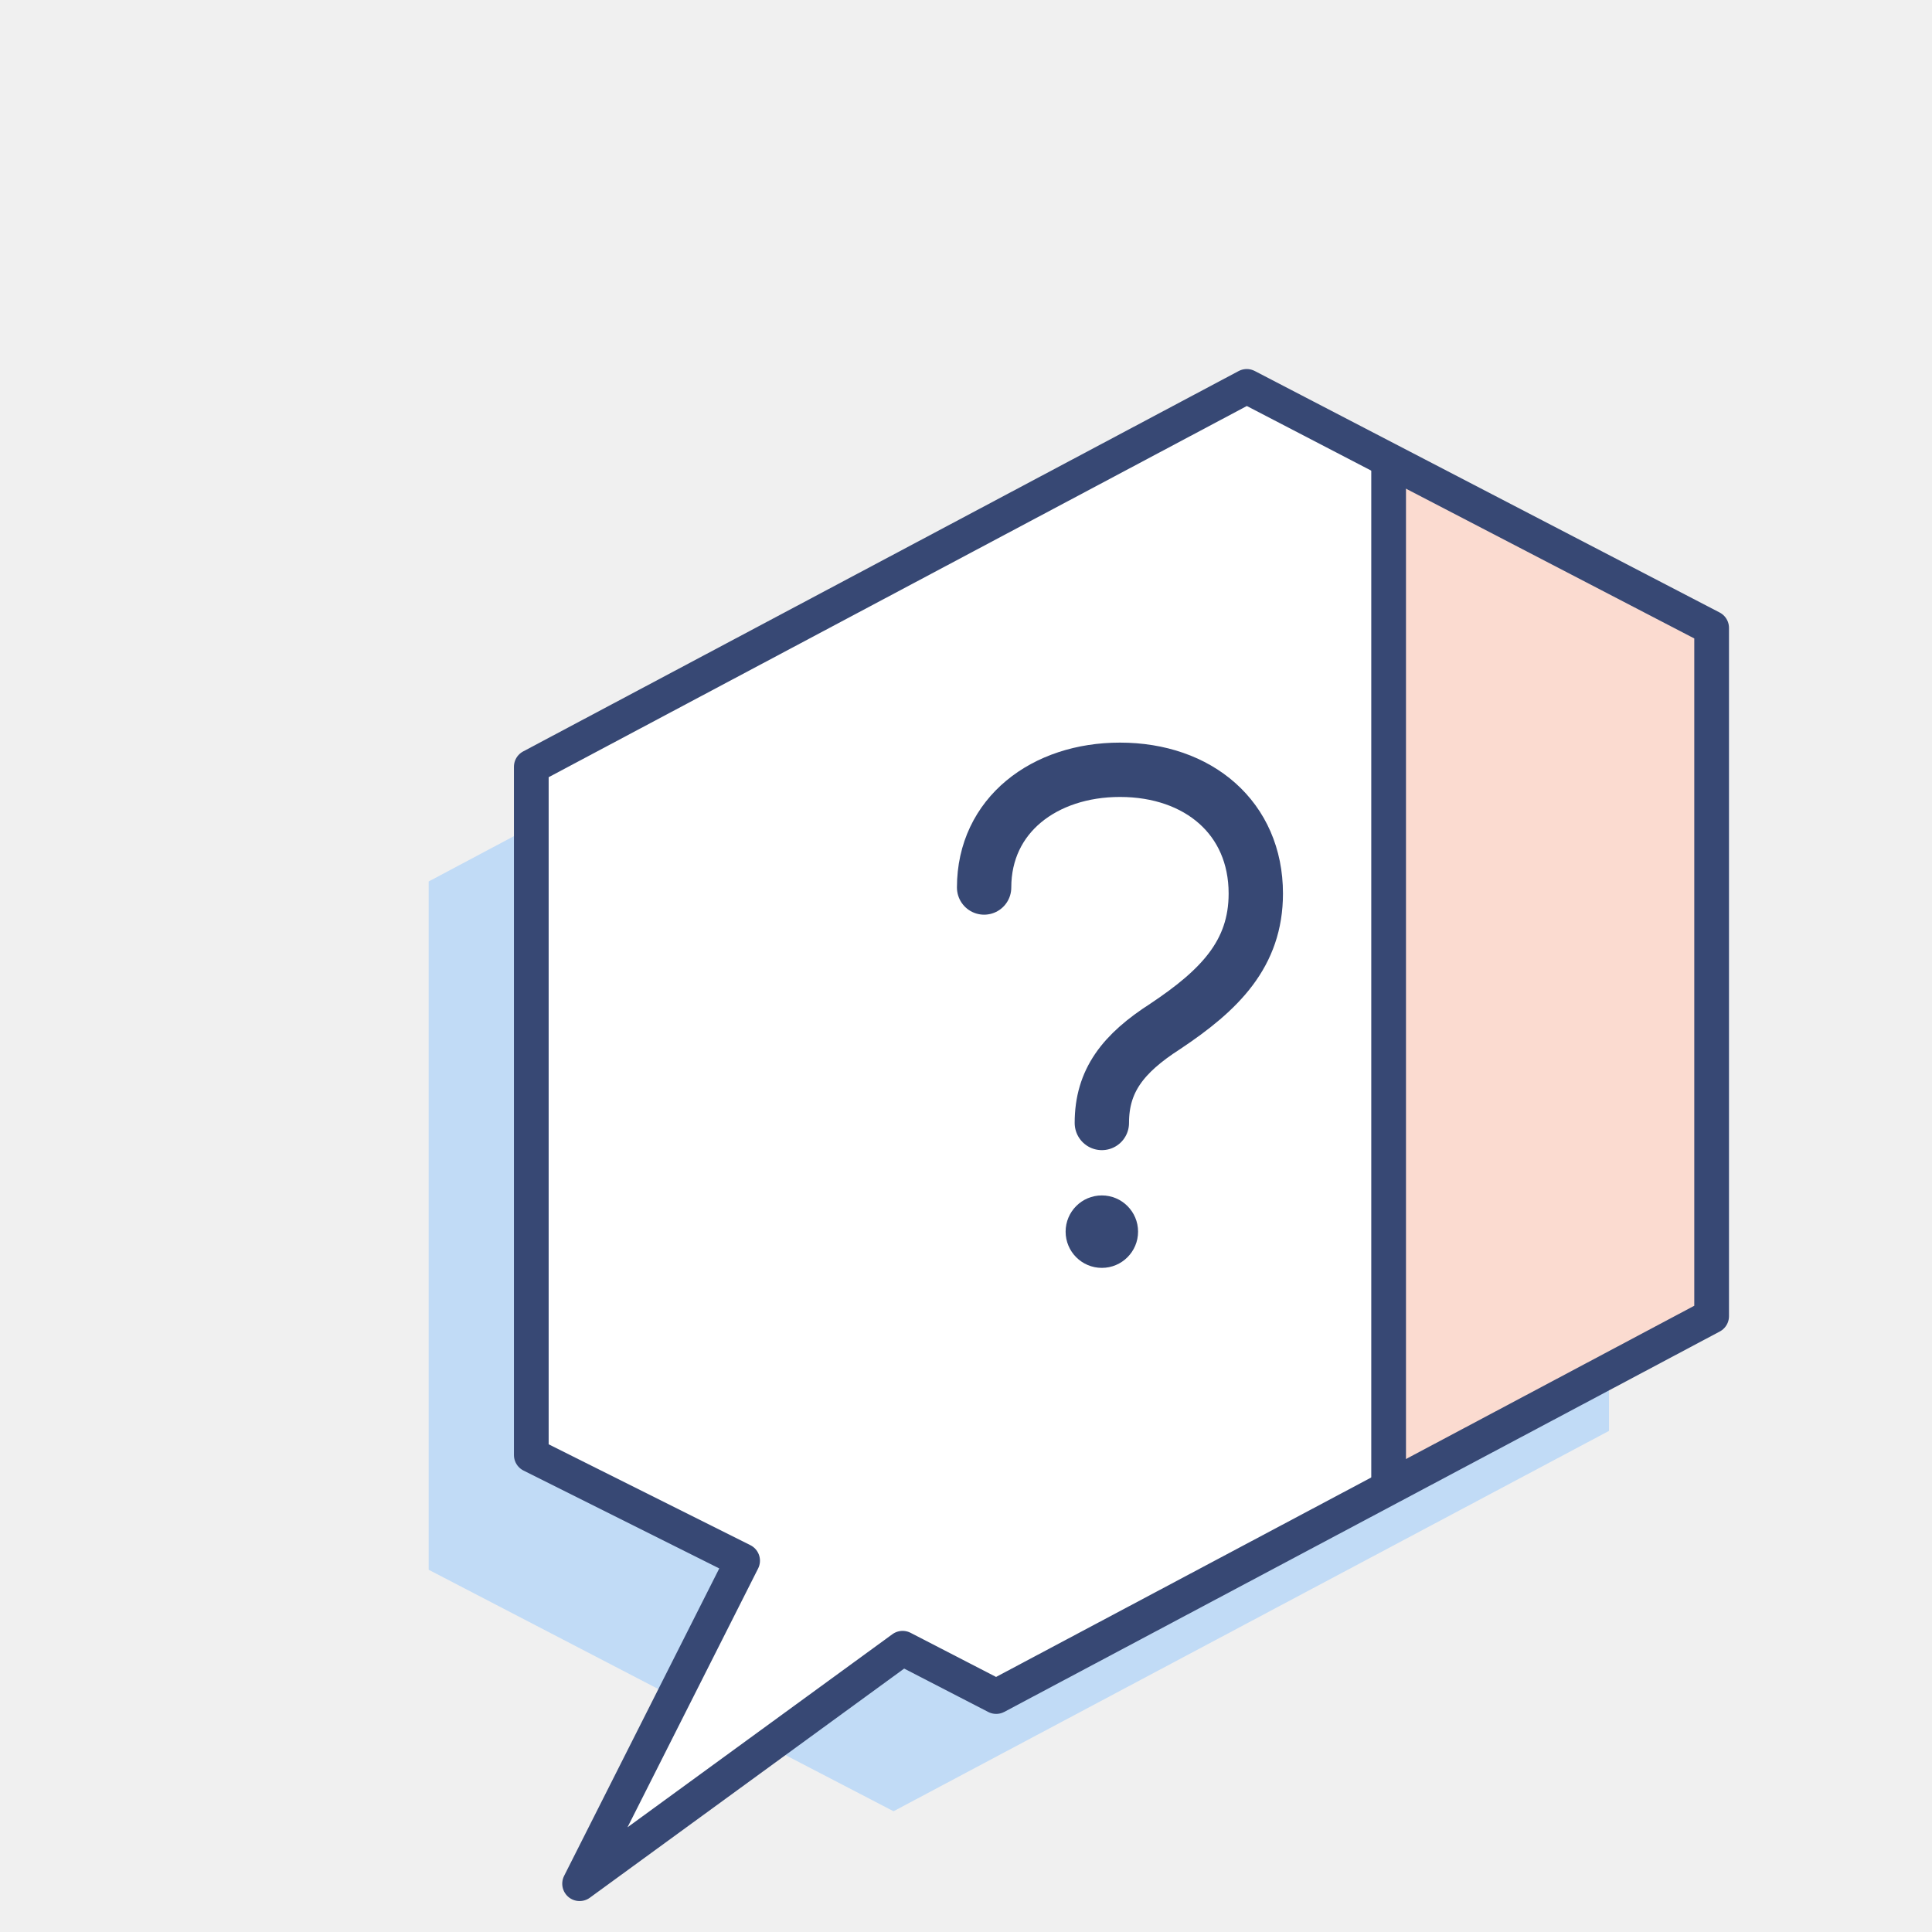
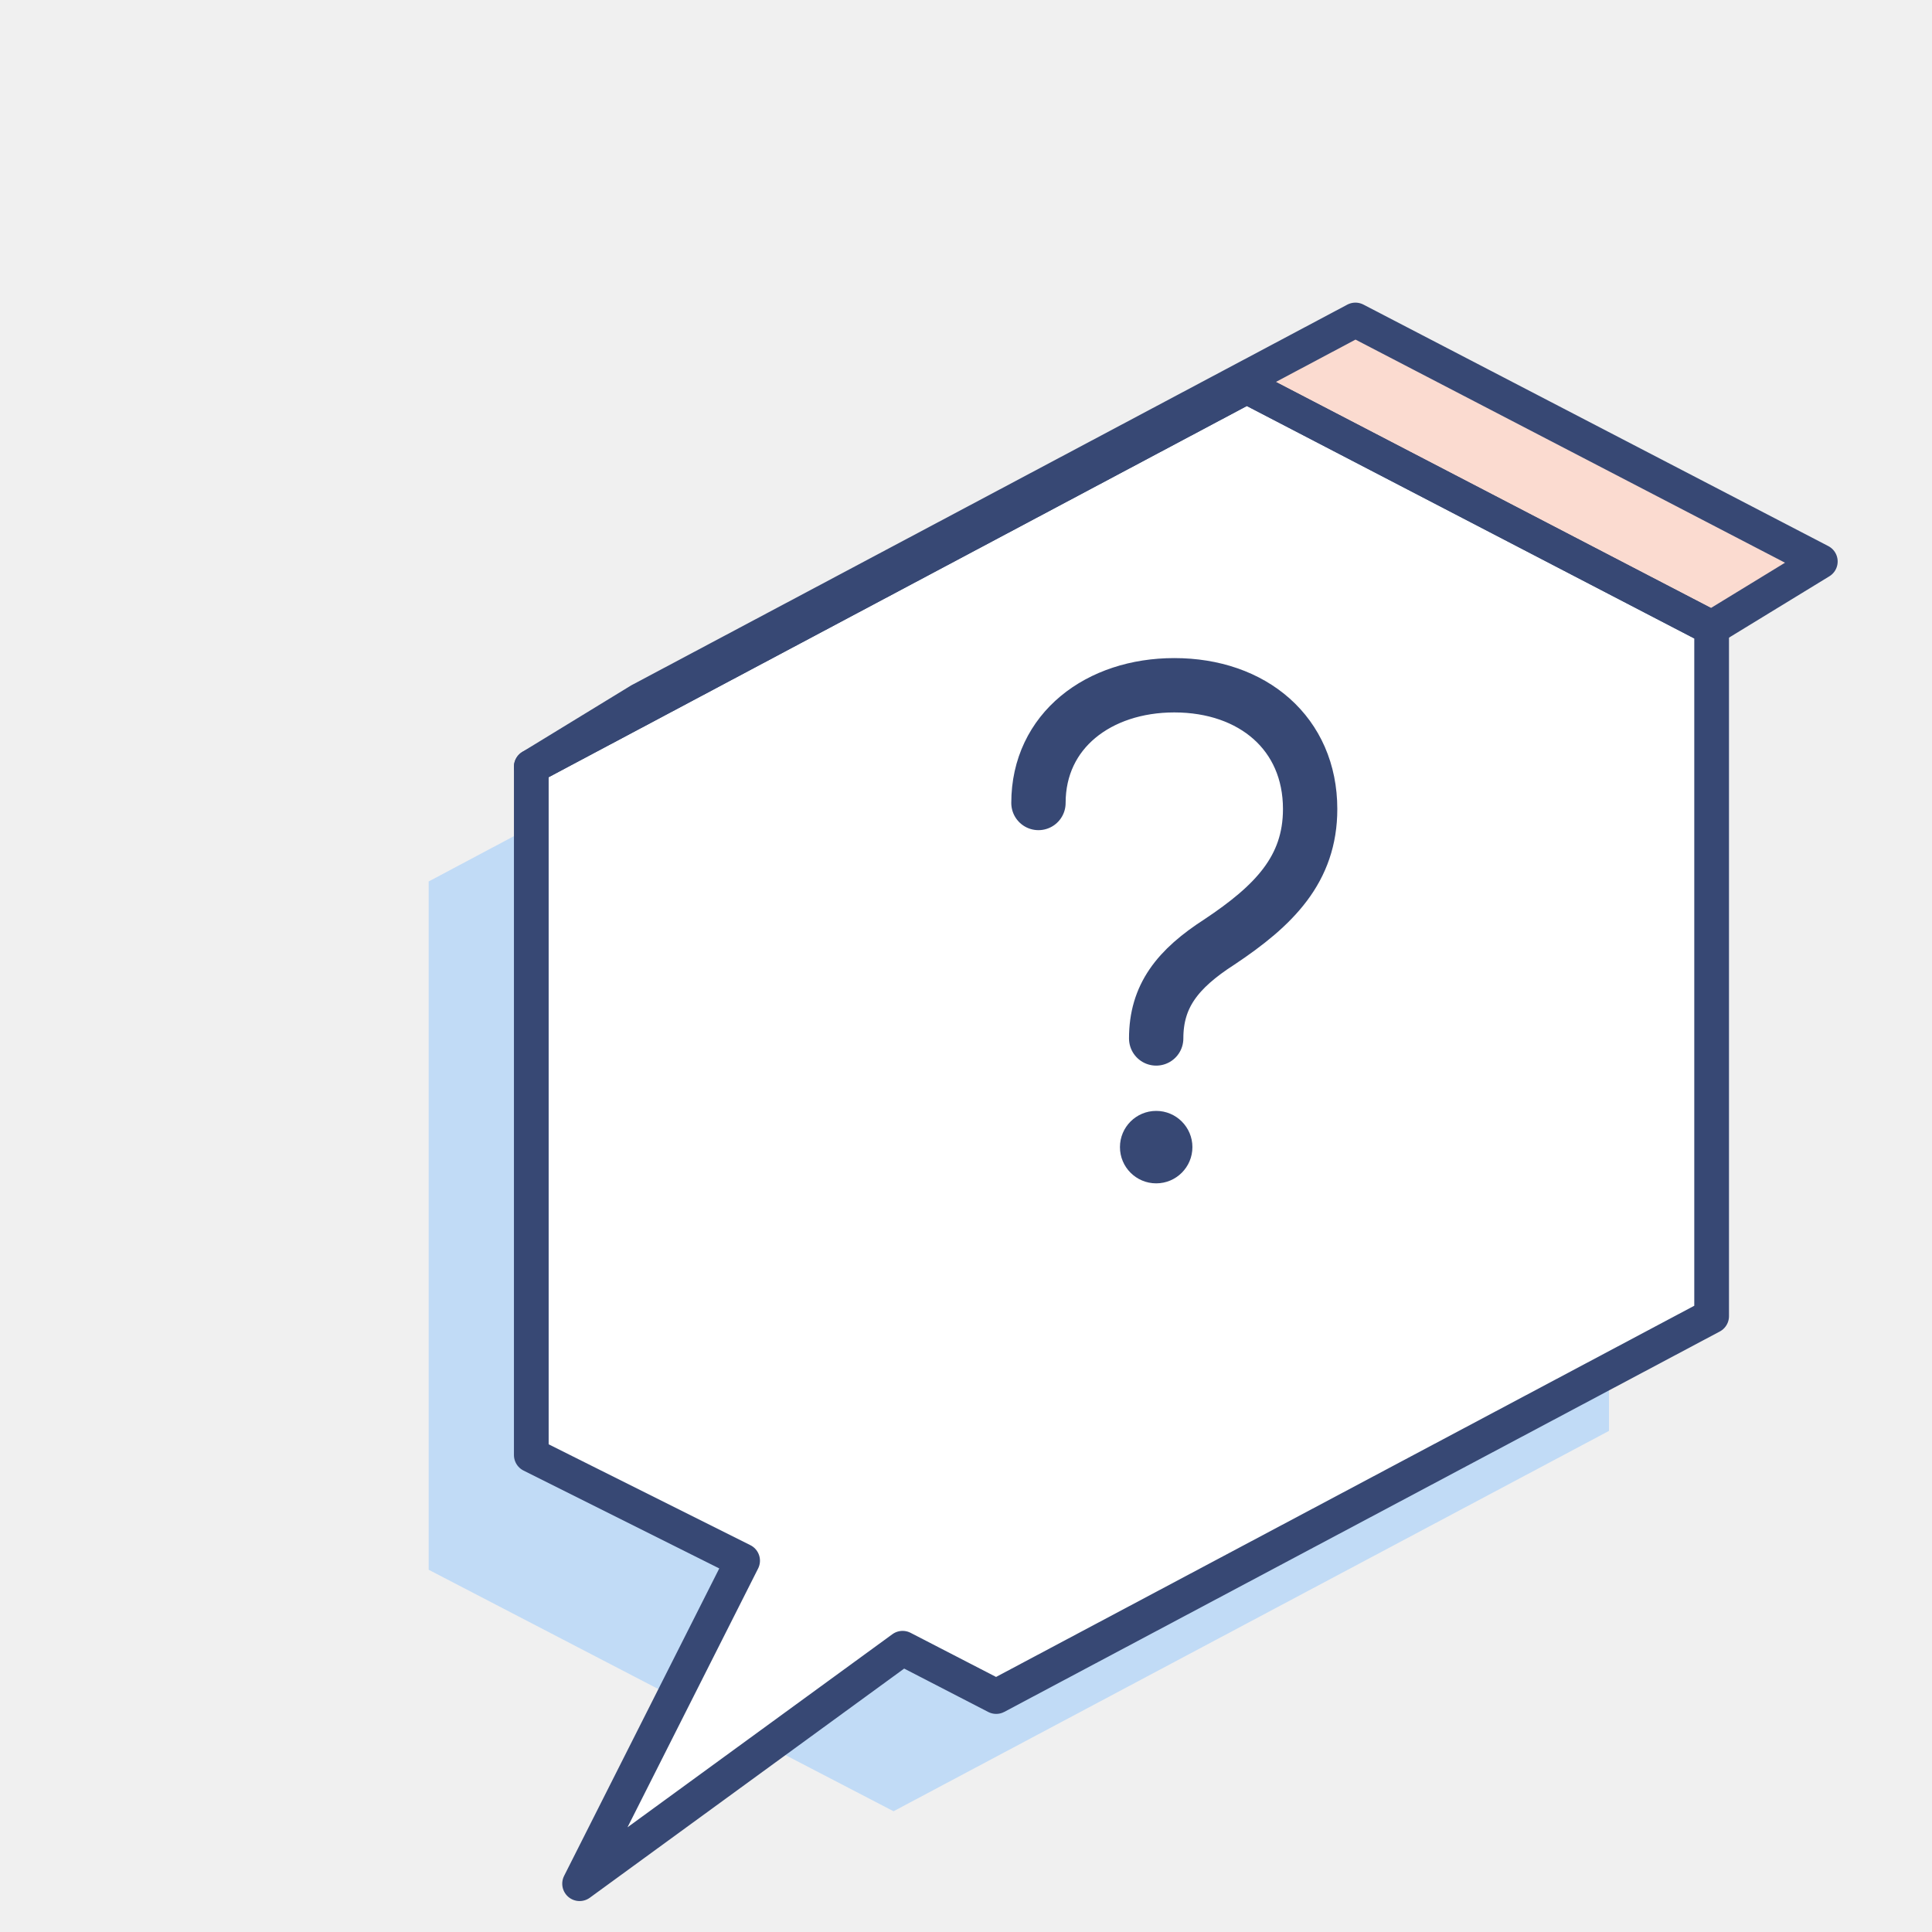
<svg xmlns="http://www.w3.org/2000/svg" width="64" height="64" viewBox="0 0 64 64" fill="none">
  <path d="M14.2 29.2L37.9 16.6L53.3 24.6V47.4L29.6 60L14.2 52Z" fill="#C1DBF6" />
-   <path d="M17.6 25.4L41.3 12.8L46 15.2L46 49.3L33 56.2L29.9 54.6L19.2 62.4L24.6 51.7L17.6 48.2Z" fill="white" />
-   <path d="M46 15.2L56.7 20.8V43.6L46 49.3Z" fill="#FBDBD0" />
+   <path d="M17.6 25.4L41.3 12.8L56.7 20.8L60.3 18.6L44.9 10.6L21.2 23.2Z" fill="#FBDBD0" />
+   <path d="M17.6 25.4L41.3 12.8L56.7 20.8V43.6L33 56.2L29.9 54.6L19.2 62.4L24.6 51.7L17.6 48.2Z" fill="white" />
+   <path d="M17.6 25.4L41.3 12.8L56.7 20.8L60.3 18.6L44.9 10.6L21.2 23.2Z" fill="none" stroke="#374874" stroke-width="1.15" stroke-linejoin="round" />
  <path d="M17.6 25.4L41.3 12.8L56.7 20.8V43.6L33 56.2L29.9 54.6L19.2 62.4L24.6 51.7L17.6 48.2Z" fill="none" stroke="#374874" stroke-width="1.15" stroke-linejoin="round" />
-   <path d="M46 15.2V49.3" stroke="#374874" stroke-width="1.15" />
-   <path d="M32.6 29.4C32.6 27 34.6 25.5 37.1 25.5C39.7 25.5 41.6 27.1 41.6 29.6C41.6 31.6 40.4 32.8 38.6 34C37.2 34.9 36.5 35.8 36.5 37.2" stroke="#374874" stroke-width="1.8" stroke-linecap="round" />
-   <circle cx="36.5" cy="40.8" r="1.2" fill="#374874" />
+   <path d="M34.4 26.6C34.4 24.2 36.4 22.7 38.9 22.7C41.5 22.7 43.4 24.3 43.4 26.8C43.4 28.8 42.2 30 40.4 31.2C39 32.1 38.3 33 38.3 34.4" stroke="#374874" stroke-width="1.8" stroke-linecap="round" />
+   <circle cx="38.3" cy="38" r="1.2" fill="#374874" />
</svg>
